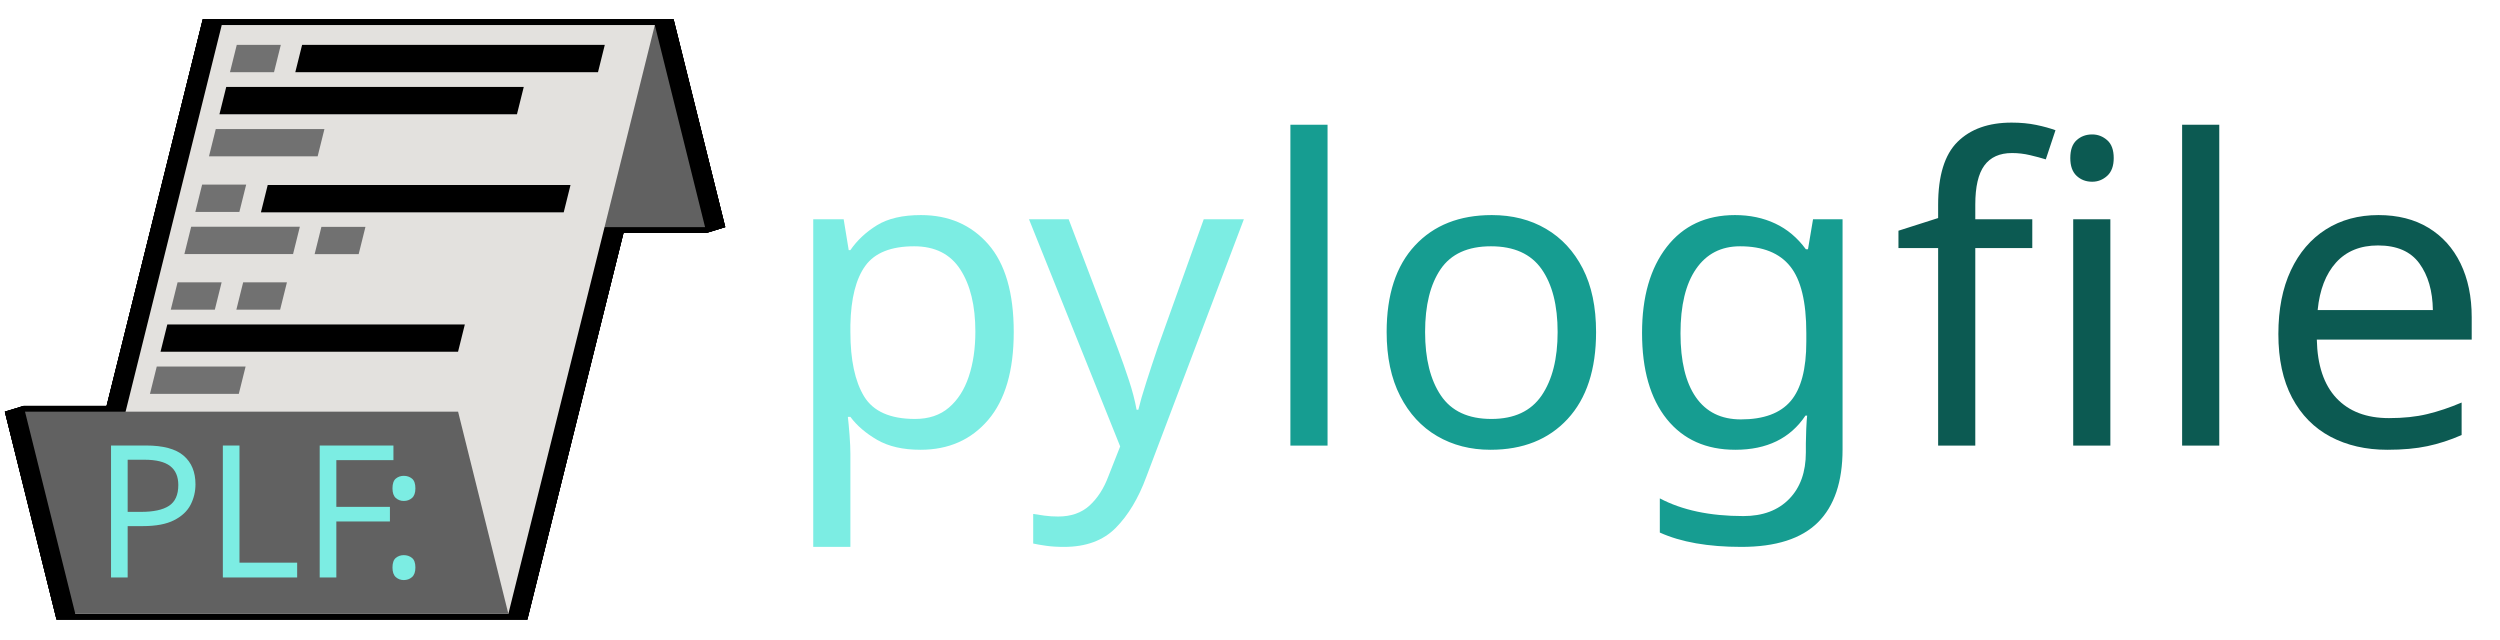
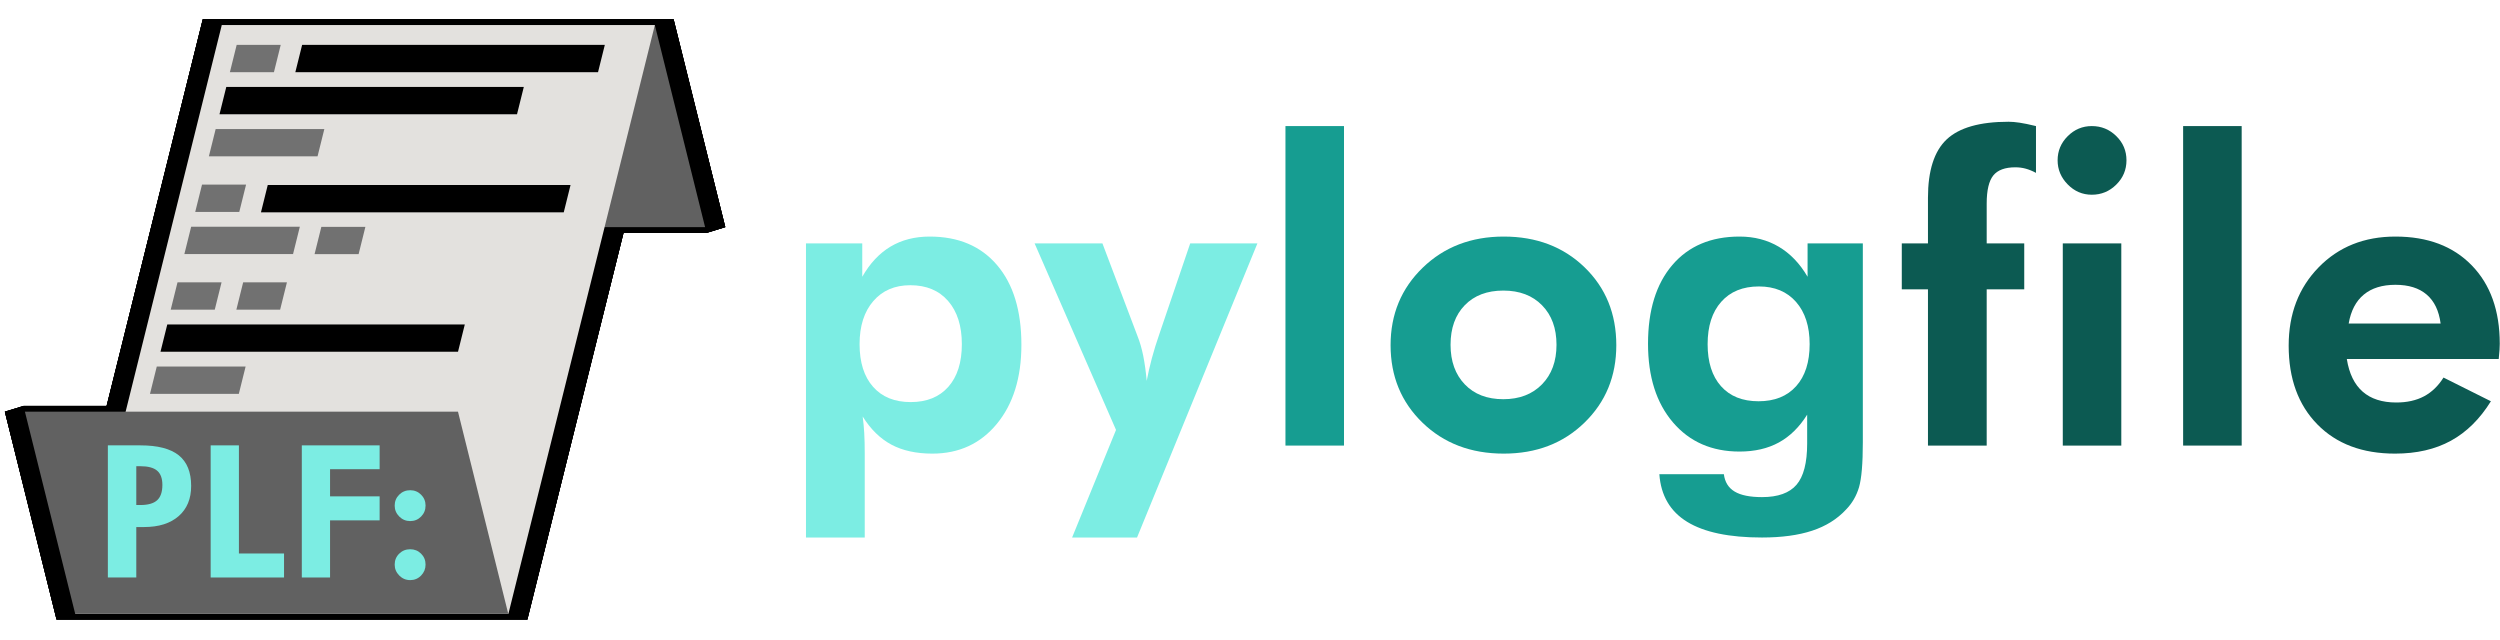
<svg xmlns="http://www.w3.org/2000/svg" width="100%" height="100%" viewBox="0 0 1500 384" version="1.1" xml:space="preserve" style="fill-rule:evenodd;clip-rule:evenodd;stroke-linecap:round;stroke-miterlimit:1.5;">
-   <g transform="matrix(1,0,0,1,-5583.67,-1235.2)">
-     <g transform="matrix(1,0,0,1,-0.648294,0)">
-       <g transform="matrix(-1,0,0.0711677,0.286111,7055.96,1002.41)">
+   <g transform="matrix(1,0,0,1,-13580.8,-149.091)">
+     <g transform="matrix(1,0,0,1,-0.648294,0)">
+       <g transform="matrix(-1,0,0.0711677,0.286111,15053.1,-83.698)">
        <path d="M1515.65,1676.98L1400.24,866.142L1140.4,866.142L1140.4,1289.93L1200.72,1289.93L1316.13,2100.78L1575.97,2100.78L1575.97,1676.98L1515.65,1676.98Z" style="fill:rgb(166,152,114);stroke:black;stroke-width:24.25px;" />
      </g>
    </g>
    <g transform="matrix(1,0,0,1,-0.648294,0)">
-       <g transform="matrix(-1,0,0.0711677,0.286111,7055.96,1002.41)">
-         <rect x="1140.4" y="866.142" width="259.843" height="423.791" style="fill:rgb(97,97,97);" />
-       </g>
-     </g>
-     <g transform="matrix(1,0,0,1,-0.648294,0)">
-       <g transform="matrix(1,0,-0.207334,0.833529,4756.55,528.268)">
+       <g transform="matrix(-1,0,0.0711677,0.286111,15053.1,-83.698)">
+         <rect x="1140.4" y="866.142" width="259.843" height="423.791" style="fill:rgb(97,97,97);" />
+       </g>
+     </g>
+     <g transform="matrix(1,0,0,1,-0.648294,0)">
+       <g transform="matrix(1,0,-0.207334,0.833529,12753.7,-557.84)">
        <rect x="1140.4" y="866.142" width="259.843" height="423.791" style="fill:rgb(227,225,222);" />
      </g>
    </g>
    <g transform="matrix(1,0,0,1,-0.648294,0)">
-       <g transform="matrix(0.101711,0,-0.00962131,0.0386799,5618.72,1228.61)">
-         <rect x="1140.4" y="866.142" width="259.843" height="423.791" style="fill:rgb(113,113,113);" />
-       </g>
-     </g>
-     <g transform="matrix(1,0,0,1,-0.648294,0)">
-       <g transform="matrix(0.698934,0,-0.00962131,0.0386799,4976.85,1228.61)">
-         <rect x="1140.4" y="866.142" width="259.843" height="423.791" />
-       </g>
-     </g>
-     <g transform="matrix(1,0,0,1,-0.648294,0)">
-       <g transform="matrix(0.101711,0,-0.00962131,0.0386799,5583.21,1371.09)">
-         <rect x="1140.4" y="866.142" width="259.843" height="423.791" style="fill:rgb(113,113,113);" />
-       </g>
-     </g>
-     <g transform="matrix(1,0,0,1,-0.648294,0)">
-       <g transform="matrix(0.205146,0,-0.00962131,0.0386799,5452.76,1421.61)">
-         <rect x="1140.4" y="866.142" width="259.843" height="423.791" style="fill:rgb(113,113,113);" />
-       </g>
-     </g>
-     <g transform="matrix(1,0,0,1,-0.648294,0)">
-       <g transform="matrix(0.101082,0,-0.00962131,0.0386799,5623.27,1371.1)">
-         <rect x="1140.4" y="866.142" width="259.843" height="423.791" style="fill:rgb(113,113,113);" />
-       </g>
-     </g>
-     <g transform="matrix(1,0,0,1,-0.648294,0)">
-       <g transform="matrix(0.101711,0,-0.00962131,0.0386799,5597.93,1312.47)">
-         <rect x="1140.4" y="866.142" width="259.843" height="423.791" style="fill:rgb(113,113,113);" />
-       </g>
-     </g>
-     <g transform="matrix(1,0,0,1,-0.648294,0)">
-       <g transform="matrix(0.101711,0,-0.00962131,0.0386799,5669.51,1337.8)">
-         <rect x="1140.4" y="866.142" width="259.843" height="423.791" style="fill:rgb(113,113,113);" />
-       </g>
-     </g>
-     <g transform="matrix(1,0,0,1,-0.648294,0)">
-       <g transform="matrix(0.69917,0,-0.00962131,0.0386799,4955.95,1312.7)">
-         <rect x="1140.4" y="866.142" width="259.843" height="423.791" />
-       </g>
-     </g>
-     <g transform="matrix(1,0,0,1,-0.648294,0)">
-       <g transform="matrix(0.686999,0,-0.00962131,0.0386799,4944.94,1253.86)">
-         <rect x="1140.4" y="866.142" width="259.843" height="423.791" />
-       </g>
-     </g>
-     <g transform="matrix(1,0,0,1,-0.648294,0)">
-       <g transform="matrix(0.686999,0,-0.00962131,0.0386799,4909.59,1396.36)">
-         <rect x="1140.4" y="866.142" width="259.843" height="423.791" />
-       </g>
-     </g>
-     <g transform="matrix(1,0,0,1,-0.648294,0)">
-       <g transform="matrix(0.250947,0,-0.00962131,0.0386799,5435.93,1279.12)">
-         <rect x="1140.4" y="866.142" width="259.843" height="423.791" style="fill:rgb(113,113,113);" />
-       </g>
-     </g>
-     <g transform="matrix(1,0,0,1,-0.648294,0)">
-       <g transform="matrix(0.250947,0,-0.00962131,0.0386799,5421.18,1337.73)">
-         <rect x="1140.4" y="866.142" width="259.843" height="423.791" style="fill:rgb(113,113,113);" />
-       </g>
-     </g>
-     <g transform="matrix(1,0,0,1,-0.648294,0)">
-       <g transform="matrix(-1,0,0.0711677,0.286111,6937.93,1234.4)">
-         <rect x="1140.4" y="866.142" width="259.843" height="423.791" style="fill:rgb(97,97,97);" />
-       </g>
-     </g>
-     <g transform="matrix(1,0,0,1,-0.648294,0)">
-       <g transform="matrix(1,0,0,1,2303.51,971.332)">
+       <g transform="matrix(0.101711,0,-0.00962131,0.0386799,13615.8,142.498)">
+         <rect x="1140.4" y="866.142" width="259.843" height="423.791" style="fill:rgb(113,113,113);" />
+       </g>
+     </g>
+     <g transform="matrix(1,0,0,1,-0.648294,0)">
+       <g transform="matrix(0.698934,0,-0.00962131,0.0386799,12974,142.498)">
+         <rect x="1140.4" y="866.142" width="259.843" height="423.791" />
+       </g>
+     </g>
+     <g transform="matrix(1,0,0,1,-0.648294,0)">
+       <g transform="matrix(0.101711,0,-0.00962131,0.0386799,13580.3,284.98)">
+         <rect x="1140.4" y="866.142" width="259.843" height="423.791" style="fill:rgb(113,113,113);" />
+       </g>
+     </g>
+     <g transform="matrix(1,0,0,1,-0.648294,0)">
+       <g transform="matrix(0.205146,0,-0.00962131,0.0386799,13449.9,335.505)">
+         <rect x="1140.4" y="866.142" width="259.843" height="423.791" style="fill:rgb(113,113,113);" />
+       </g>
+     </g>
+     <g transform="matrix(1,0,0,1,-0.648294,0)">
+       <g transform="matrix(0.101082,0,-0.00962131,0.0386799,13620.4,284.991)">
+         <rect x="1140.4" y="866.142" width="259.843" height="423.791" style="fill:rgb(113,113,113);" />
+       </g>
+     </g>
+     <g transform="matrix(1,0,0,1,-0.648294,0)">
+       <g transform="matrix(0.101711,0,-0.00962131,0.0386799,13595,226.367)">
+         <rect x="1140.4" y="866.142" width="259.843" height="423.791" style="fill:rgb(113,113,113);" />
+       </g>
+     </g>
+     <g transform="matrix(1,0,0,1,-0.648294,0)">
+       <g transform="matrix(0.101711,0,-0.00962131,0.0386799,13666.6,251.694)">
+         <rect x="1140.4" y="866.142" width="259.843" height="423.791" style="fill:rgb(113,113,113);" />
+       </g>
+     </g>
+     <g transform="matrix(1,0,0,1,-0.648294,0)">
+       <g transform="matrix(0.69917,0,-0.00962131,0.0386799,12953.1,226.595)">
+         <rect x="1140.4" y="866.142" width="259.843" height="423.791" />
+       </g>
+     </g>
+     <g transform="matrix(1,0,0,1,-0.648294,0)">
+       <g transform="matrix(0.686999,0,-0.00962131,0.0386799,12942.1,167.754)">
+         <rect x="1140.4" y="866.142" width="259.843" height="423.791" />
+       </g>
+     </g>
+     <g transform="matrix(1,0,0,1,-0.648294,0)">
+       <g transform="matrix(0.686999,0,-0.00962131,0.0386799,12906.7,310.248)">
+         <rect x="1140.4" y="866.142" width="259.843" height="423.791" />
+       </g>
+     </g>
+     <g transform="matrix(1,0,0,1,-0.648294,0)">
+       <g transform="matrix(0.250947,0,-0.00962131,0.0386799,13433,193.011)">
+         <rect x="1140.4" y="866.142" width="259.843" height="423.791" style="fill:rgb(113,113,113);" />
+       </g>
+     </g>
+     <g transform="matrix(1,0,0,1,-0.648294,0)">
+       <g transform="matrix(0.250947,0,-0.00962131,0.0386799,13418.3,251.624)">
+         <rect x="1140.4" y="866.142" width="259.843" height="423.791" style="fill:rgb(113,113,113);" />
+       </g>
+     </g>
+     <g transform="matrix(1,0,0,1,-0.648294,0)">
+       <g transform="matrix(-1,0,0.0711677,0.286111,14935,148.293)">
+         <rect x="1140.4" y="866.142" width="259.843" height="423.791" style="fill:rgb(97,97,97);" />
+       </g>
+     </g>
+     <g transform="matrix(1,0,0,1,-0.648294,0)">
+       <g transform="matrix(1,0,0,1,10300.6,-114.776)">
        <g transform="matrix(102.078,0,0,102.078,3559.41,609.786)">
                </g>
        <text x="3338.11px" y="609.786px" style="font-family:'Chicago';font-weight:500;font-size:102.078px;fill:rgb(124,237,227);">PLF:</text>
      </g>
    </g>
    <g transform="matrix(1,0,0,1,-0.648294,0)">
-       <g transform="matrix(-1,0,0.0711677,0.286111,7055.96,1002.41)">
+       <g transform="matrix(-1,0,0.0711677,0.286111,15053.1,-83.698)">
        <path d="M1515.65,1676.98L1400.24,866.142L1140.4,866.142L1140.4,1289.93L1200.72,1289.93L1316.13,2100.78L1575.97,2100.78L1575.97,1676.98L1515.65,1676.98Z" style="fill:rgb(166,152,114);stroke:black;stroke-width:24.25px;" />
      </g>
    </g>
    <g transform="matrix(1,0,0,1,-0.648294,0)">
-       <g transform="matrix(-1,0,0.0711677,0.286111,7055.96,1002.41)">
-         <rect x="1140.4" y="866.142" width="259.843" height="423.791" style="fill:rgb(97,97,97);" />
-       </g>
-     </g>
-     <g transform="matrix(1,0,0,1,-0.648294,0)">
-       <g transform="matrix(1,0,-0.207334,0.833529,4756.55,528.268)">
+       <g transform="matrix(-1,0,0.0711677,0.286111,15053.1,-83.698)">
+         <rect x="1140.4" y="866.142" width="259.843" height="423.791" style="fill:rgb(97,97,97);" />
+       </g>
+     </g>
+     <g transform="matrix(1,0,0,1,-0.648294,0)">
+       <g transform="matrix(1,0,-0.207334,0.833529,12753.7,-557.84)">
        <rect x="1140.4" y="866.142" width="259.843" height="423.791" style="fill:rgb(227,225,222);" />
      </g>
    </g>
    <g transform="matrix(1,0,0,1,-0.648294,0)">
-       <g transform="matrix(0.101711,0,-0.00962131,0.0386799,5618.72,1228.61)">
-         <rect x="1140.4" y="866.142" width="259.843" height="423.791" style="fill:rgb(113,113,113);" />
-       </g>
-     </g>
-     <g transform="matrix(1,0,0,1,-0.648294,0)">
-       <g transform="matrix(0.698934,0,-0.00962131,0.0386799,4976.85,1228.61)">
-         <rect x="1140.4" y="866.142" width="259.843" height="423.791" />
-       </g>
-     </g>
-     <g transform="matrix(1,0,0,1,-0.648294,0)">
-       <g transform="matrix(0.101711,0,-0.00962131,0.0386799,5583.21,1371.09)">
-         <rect x="1140.4" y="866.142" width="259.843" height="423.791" style="fill:rgb(113,113,113);" />
-       </g>
-     </g>
-     <g transform="matrix(1,0,0,1,-0.648294,0)">
-       <g transform="matrix(0.205146,0,-0.00962131,0.0386799,5452.76,1421.61)">
-         <rect x="1140.4" y="866.142" width="259.843" height="423.791" style="fill:rgb(113,113,113);" />
-       </g>
-     </g>
-     <g transform="matrix(1,0,0,1,-0.648294,0)">
-       <g transform="matrix(0.101082,0,-0.00962131,0.0386799,5623.27,1371.1)">
-         <rect x="1140.4" y="866.142" width="259.843" height="423.791" style="fill:rgb(113,113,113);" />
-       </g>
-     </g>
-     <g transform="matrix(1,0,0,1,-0.648294,0)">
-       <g transform="matrix(0.101711,0,-0.00962131,0.0386799,5597.93,1312.47)">
-         <rect x="1140.4" y="866.142" width="259.843" height="423.791" style="fill:rgb(113,113,113);" />
-       </g>
-     </g>
-     <g transform="matrix(1,0,0,1,-0.648294,0)">
-       <g transform="matrix(0.101711,0,-0.00962131,0.0386799,5669.51,1337.8)">
-         <rect x="1140.4" y="866.142" width="259.843" height="423.791" style="fill:rgb(113,113,113);" />
-       </g>
-     </g>
-     <g transform="matrix(1,0,0,1,-0.648294,0)">
-       <g transform="matrix(0.69917,0,-0.00962131,0.0386799,4955.95,1312.7)">
-         <rect x="1140.4" y="866.142" width="259.843" height="423.791" />
-       </g>
-     </g>
-     <g transform="matrix(1,0,0,1,-0.648294,0)">
-       <g transform="matrix(0.686999,0,-0.00962131,0.0386799,4944.94,1253.86)">
-         <rect x="1140.4" y="866.142" width="259.843" height="423.791" />
-       </g>
-     </g>
-     <g transform="matrix(1,0,0,1,-0.648294,0)">
-       <g transform="matrix(0.686999,0,-0.00962131,0.0386799,4909.59,1396.36)">
-         <rect x="1140.4" y="866.142" width="259.843" height="423.791" />
-       </g>
-     </g>
-     <g transform="matrix(1,0,0,1,-0.648294,0)">
-       <g transform="matrix(0.250947,0,-0.00962131,0.0386799,5435.93,1279.12)">
-         <rect x="1140.4" y="866.142" width="259.843" height="423.791" style="fill:rgb(113,113,113);" />
-       </g>
-     </g>
-     <g transform="matrix(1,0,0,1,-0.648294,0)">
-       <g transform="matrix(0.250947,0,-0.00962131,0.0386799,5421.18,1337.73)">
-         <rect x="1140.4" y="866.142" width="259.843" height="423.791" style="fill:rgb(113,113,113);" />
-       </g>
-     </g>
-     <g transform="matrix(1,0,0,1,-0.648294,0)">
-       <g transform="matrix(-1,0,0.0711677,0.286111,6937.93,1234.4)">
-         <rect x="1140.4" y="866.142" width="259.843" height="423.791" style="fill:rgb(97,97,97);" />
-       </g>
-     </g>
-     <g transform="matrix(1,0,0,1,-0.648294,0)">
-       <g transform="matrix(1.08645,0,0,1.08645,2013.48,919.193)">
+       <g transform="matrix(0.101711,0,-0.00962131,0.0386799,13615.8,142.498)">
+         <rect x="1140.4" y="866.142" width="259.843" height="423.791" style="fill:rgb(113,113,113);" />
+       </g>
+     </g>
+     <g transform="matrix(1,0,0,1,-0.648294,0)">
+       <g transform="matrix(0.698934,0,-0.00962131,0.0386799,12974,142.498)">
+         <rect x="1140.4" y="866.142" width="259.843" height="423.791" />
+       </g>
+     </g>
+     <g transform="matrix(1,0,0,1,-0.648294,0)">
+       <g transform="matrix(0.101711,0,-0.00962131,0.0386799,13580.3,284.98)">
+         <rect x="1140.4" y="866.142" width="259.843" height="423.791" style="fill:rgb(113,113,113);" />
+       </g>
+     </g>
+     <g transform="matrix(1,0,0,1,-0.648294,0)">
+       <g transform="matrix(0.205146,0,-0.00962131,0.0386799,13449.9,335.505)">
+         <rect x="1140.4" y="866.142" width="259.843" height="423.791" style="fill:rgb(113,113,113);" />
+       </g>
+     </g>
+     <g transform="matrix(1,0,0,1,-0.648294,0)">
+       <g transform="matrix(0.101082,0,-0.00962131,0.0386799,13620.4,284.991)">
+         <rect x="1140.4" y="866.142" width="259.843" height="423.791" style="fill:rgb(113,113,113);" />
+       </g>
+     </g>
+     <g transform="matrix(1,0,0,1,-0.648294,0)">
+       <g transform="matrix(0.101711,0,-0.00962131,0.0386799,13595,226.367)">
+         <rect x="1140.4" y="866.142" width="259.843" height="423.791" style="fill:rgb(113,113,113);" />
+       </g>
+     </g>
+     <g transform="matrix(1,0,0,1,-0.648294,0)">
+       <g transform="matrix(0.101711,0,-0.00962131,0.0386799,13666.6,251.694)">
+         <rect x="1140.4" y="866.142" width="259.843" height="423.791" style="fill:rgb(113,113,113);" />
+       </g>
+     </g>
+     <g transform="matrix(1,0,0,1,-0.648294,0)">
+       <g transform="matrix(0.69917,0,-0.00962131,0.0386799,12953.1,226.595)">
+         <rect x="1140.4" y="866.142" width="259.843" height="423.791" />
+       </g>
+     </g>
+     <g transform="matrix(1,0,0,1,-0.648294,0)">
+       <g transform="matrix(0.686999,0,-0.00962131,0.0386799,12942.1,167.754)">
+         <rect x="1140.4" y="866.142" width="259.843" height="423.791" />
+       </g>
+     </g>
+     <g transform="matrix(1,0,0,1,-0.648294,0)">
+       <g transform="matrix(0.686999,0,-0.00962131,0.0386799,12906.7,310.248)">
+         <rect x="1140.4" y="866.142" width="259.843" height="423.791" />
+       </g>
+     </g>
+     <g transform="matrix(1,0,0,1,-0.648294,0)">
+       <g transform="matrix(0.250947,0,-0.00962131,0.0386799,13433,193.011)">
+         <rect x="1140.4" y="866.142" width="259.843" height="423.791" style="fill:rgb(113,113,113);" />
+       </g>
+     </g>
+     <g transform="matrix(1,0,0,1,-0.648294,0)">
+       <g transform="matrix(0.250947,0,-0.00962131,0.0386799,13418.3,251.624)">
+         <rect x="1140.4" y="866.142" width="259.843" height="423.791" style="fill:rgb(113,113,113);" />
+       </g>
+     </g>
+     <g transform="matrix(1,0,0,1,-0.648294,0)">
+       <g transform="matrix(-1,0,0.0711677,0.286111,14935,148.293)">
+         <rect x="1140.4" y="866.142" width="259.843" height="423.791" style="fill:rgb(97,97,97);" />
+       </g>
+     </g>
+     <g transform="matrix(1,0,0,1,-0.648294,0)">
+       <g transform="matrix(1.08645,0,0,1.08645,10010.6,-166.915)">
        <g transform="matrix(102.078,0,0,102.078,3530.4,609.786)">
                </g>
        <text x="3338.11px" y="609.786px" style="font-family:'FuturaBT-Heavy', 'Futura Hv BT', sans-serif;font-size:102.078px;fill:rgb(124,237,227);">PLF<tspan x="3496.11px " y="609.786px ">:</tspan>
        </text>
      </g>
    </g>
    <g transform="matrix(1,0,0,1,-0.648294,0)">
-       <g transform="matrix(-1,0,0.0711677,0.286111,7055.96,1002.41)">
+       <g transform="matrix(-1,0,0.0711677,0.286111,15053.1,-83.698)">
        <path d="M1515.65,1676.98L1400.24,866.142L1140.4,866.142L1140.4,1289.93L1200.72,1289.93L1316.13,2100.78L1575.97,2100.78L1575.97,1676.98L1515.65,1676.98Z" style="fill:rgb(166,152,114);stroke:black;stroke-width:24.25px;" />
      </g>
    </g>
    <g transform="matrix(1,0,0,1,-0.648294,0)">
-       <g transform="matrix(-1,0,0.0711677,0.286111,7055.96,1002.41)">
-         <rect x="1140.4" y="866.142" width="259.843" height="423.791" style="fill:rgb(97,97,97);" />
-       </g>
-     </g>
-     <g transform="matrix(1,0,0,1,-0.648294,0)">
-       <g transform="matrix(1,0,-0.207334,0.833529,4756.55,528.268)">
+       <g transform="matrix(-1,0,0.0711677,0.286111,15053.1,-83.698)">
+         <rect x="1140.4" y="866.142" width="259.843" height="423.791" style="fill:rgb(97,97,97);" />
+       </g>
+     </g>
+     <g transform="matrix(1,0,0,1,-0.648294,0)">
+       <g transform="matrix(1,0,-0.207334,0.833529,12753.7,-557.84)">
        <rect x="1140.4" y="866.142" width="259.843" height="423.791" style="fill:rgb(227,225,222);" />
      </g>
    </g>
    <g transform="matrix(1,0,0,1,-0.648294,0)">
-       <g transform="matrix(0.101711,0,-0.00962131,0.0386799,5618.72,1228.61)">
-         <rect x="1140.4" y="866.142" width="259.843" height="423.791" style="fill:rgb(113,113,113);" />
-       </g>
-     </g>
-     <g transform="matrix(1,0,0,1,-0.648294,0)">
-       <g transform="matrix(0.698934,0,-0.00962131,0.0386799,4976.85,1228.61)">
-         <rect x="1140.4" y="866.142" width="259.843" height="423.791" />
-       </g>
-     </g>
-     <g transform="matrix(1,0,0,1,-0.648294,0)">
-       <g transform="matrix(0.101711,0,-0.00962131,0.0386799,5583.21,1371.09)">
-         <rect x="1140.4" y="866.142" width="259.843" height="423.791" style="fill:rgb(113,113,113);" />
-       </g>
-     </g>
-     <g transform="matrix(1,0,0,1,-0.648294,0)">
-       <g transform="matrix(0.205146,0,-0.00962131,0.0386799,5452.76,1421.61)">
-         <rect x="1140.4" y="866.142" width="259.843" height="423.791" style="fill:rgb(113,113,113);" />
-       </g>
-     </g>
-     <g transform="matrix(1,0,0,1,-0.648294,0)">
-       <g transform="matrix(0.101082,0,-0.00962131,0.0386799,5623.27,1371.1)">
-         <rect x="1140.4" y="866.142" width="259.843" height="423.791" style="fill:rgb(113,113,113);" />
-       </g>
-     </g>
-     <g transform="matrix(1,0,0,1,-0.648294,0)">
-       <g transform="matrix(0.101711,0,-0.00962131,0.0386799,5597.93,1312.47)">
-         <rect x="1140.4" y="866.142" width="259.843" height="423.791" style="fill:rgb(113,113,113);" />
-       </g>
-     </g>
-     <g transform="matrix(1,0,0,1,-0.648294,0)">
-       <g transform="matrix(0.101711,0,-0.00962131,0.0386799,5669.51,1337.8)">
-         <rect x="1140.4" y="866.142" width="259.843" height="423.791" style="fill:rgb(113,113,113);" />
-       </g>
-     </g>
-     <g transform="matrix(1,0,0,1,-0.648294,0)">
-       <g transform="matrix(0.69917,0,-0.00962131,0.0386799,4955.95,1312.7)">
-         <rect x="1140.4" y="866.142" width="259.843" height="423.791" />
-       </g>
-     </g>
-     <g transform="matrix(1,0,0,1,-0.648294,0)">
-       <g transform="matrix(0.686999,0,-0.00962131,0.0386799,4944.94,1253.86)">
-         <rect x="1140.4" y="866.142" width="259.843" height="423.791" />
-       </g>
-     </g>
-     <g transform="matrix(1,0,0,1,-0.648294,0)">
-       <g transform="matrix(0.686999,0,-0.00962131,0.0386799,4909.59,1396.36)">
-         <rect x="1140.4" y="866.142" width="259.843" height="423.791" />
-       </g>
-     </g>
-     <g transform="matrix(1,0,0,1,-0.648294,0)">
-       <g transform="matrix(0.250947,0,-0.00962131,0.0386799,5435.93,1279.12)">
-         <rect x="1140.4" y="866.142" width="259.843" height="423.791" style="fill:rgb(113,113,113);" />
-       </g>
-     </g>
-     <g transform="matrix(1,0,0,1,-0.648294,0)">
-       <g transform="matrix(0.250947,0,-0.00962131,0.0386799,5421.18,1337.73)">
-         <rect x="1140.4" y="866.142" width="259.843" height="423.791" style="fill:rgb(113,113,113);" />
-       </g>
-     </g>
-     <g transform="matrix(1,0,0,1,-0.648294,0)">
-       <g transform="matrix(-1,0,0.0711677,0.286111,6937.93,1234.4)">
-         <rect x="1140.4" y="866.142" width="259.843" height="423.791" style="fill:rgb(97,97,97);" />
-       </g>
-     </g>
-     <g transform="matrix(1,0,0,1,-0.648294,0)">
-       <g transform="matrix(1,0,0,1,2303.51,971.332)">
+       <g transform="matrix(0.101711,0,-0.00962131,0.0386799,13615.8,142.498)">
+         <rect x="1140.4" y="866.142" width="259.843" height="423.791" style="fill:rgb(113,113,113);" />
+       </g>
+     </g>
+     <g transform="matrix(1,0,0,1,-0.648294,0)">
+       <g transform="matrix(0.698934,0,-0.00962131,0.0386799,12974,142.498)">
+         <rect x="1140.4" y="866.142" width="259.843" height="423.791" />
+       </g>
+     </g>
+     <g transform="matrix(1,0,0,1,-0.648294,0)">
+       <g transform="matrix(0.101711,0,-0.00962131,0.0386799,13580.3,284.98)">
+         <rect x="1140.4" y="866.142" width="259.843" height="423.791" style="fill:rgb(113,113,113);" />
+       </g>
+     </g>
+     <g transform="matrix(1,0,0,1,-0.648294,0)">
+       <g transform="matrix(0.205146,0,-0.00962131,0.0386799,13449.9,335.505)">
+         <rect x="1140.4" y="866.142" width="259.843" height="423.791" style="fill:rgb(113,113,113);" />
+       </g>
+     </g>
+     <g transform="matrix(1,0,0,1,-0.648294,0)">
+       <g transform="matrix(0.101082,0,-0.00962131,0.0386799,13620.4,284.991)">
+         <rect x="1140.4" y="866.142" width="259.843" height="423.791" style="fill:rgb(113,113,113);" />
+       </g>
+     </g>
+     <g transform="matrix(1,0,0,1,-0.648294,0)">
+       <g transform="matrix(0.101711,0,-0.00962131,0.0386799,13595,226.367)">
+         <rect x="1140.4" y="866.142" width="259.843" height="423.791" style="fill:rgb(113,113,113);" />
+       </g>
+     </g>
+     <g transform="matrix(1,0,0,1,-0.648294,0)">
+       <g transform="matrix(0.101711,0,-0.00962131,0.0386799,13666.6,251.694)">
+         <rect x="1140.4" y="866.142" width="259.843" height="423.791" style="fill:rgb(113,113,113);" />
+       </g>
+     </g>
+     <g transform="matrix(1,0,0,1,-0.648294,0)">
+       <g transform="matrix(0.69917,0,-0.00962131,0.0386799,12953.1,226.595)">
+         <rect x="1140.4" y="866.142" width="259.843" height="423.791" />
+       </g>
+     </g>
+     <g transform="matrix(1,0,0,1,-0.648294,0)">
+       <g transform="matrix(0.686999,0,-0.00962131,0.0386799,12942.1,167.754)">
+         <rect x="1140.4" y="866.142" width="259.843" height="423.791" />
+       </g>
+     </g>
+     <g transform="matrix(1,0,0,1,-0.648294,0)">
+       <g transform="matrix(0.686999,0,-0.00962131,0.0386799,12906.7,310.248)">
+         <rect x="1140.4" y="866.142" width="259.843" height="423.791" />
+       </g>
+     </g>
+     <g transform="matrix(1,0,0,1,-0.648294,0)">
+       <g transform="matrix(0.250947,0,-0.00962131,0.0386799,13433,193.011)">
+         <rect x="1140.4" y="866.142" width="259.843" height="423.791" style="fill:rgb(113,113,113);" />
+       </g>
+     </g>
+     <g transform="matrix(1,0,0,1,-0.648294,0)">
+       <g transform="matrix(0.250947,0,-0.00962131,0.0386799,13418.3,251.624)">
+         <rect x="1140.4" y="866.142" width="259.843" height="423.791" style="fill:rgb(113,113,113);" />
+       </g>
+     </g>
+     <g transform="matrix(1,0,0,1,-0.648294,0)">
+       <g transform="matrix(-1,0,0.0711677,0.286111,14935,148.293)">
+         <rect x="1140.4" y="866.142" width="259.843" height="423.791" style="fill:rgb(97,97,97);" />
+       </g>
+     </g>
+     <g transform="matrix(1,0,0,1,-0.648294,0)">
+       <g transform="matrix(1,0,0,1,10300.6,-114.776)">
        <g transform="matrix(102.078,0,0,102.078,3559.41,609.786)">
                </g>
        <text x="3338.11px" y="609.786px" style="font-family:'Chicago';font-weight:500;font-size:102.078px;fill:rgb(124,237,227);">PLF:</text>
      </g>
    </g>
    <g transform="matrix(1,0,0,1,-0.648294,0)">
-       <g transform="matrix(-1,0,0.0711677,0.286111,7055.96,1002.41)">
+       <g transform="matrix(-1,0,0.0711677,0.286111,15053.1,-83.698)">
        <path d="M1515.65,1676.98L1400.24,866.142L1140.4,866.142L1140.4,1289.93L1200.72,1289.93L1316.13,2100.78L1575.97,2100.78L1575.97,1676.98L1515.65,1676.98Z" style="fill:rgb(166,152,114);stroke:black;stroke-width:24.25px;" />
      </g>
    </g>
    <g transform="matrix(1,0,0,1,-0.648294,0)">
-       <g transform="matrix(-1,0,0.0711677,0.286111,7055.96,1002.41)">
-         <rect x="1140.4" y="866.142" width="259.843" height="423.791" style="fill:rgb(97,97,97);" />
-       </g>
-     </g>
-     <g transform="matrix(1,0,0,1,-0.648294,0)">
-       <g transform="matrix(1,0,-0.207334,0.833529,4756.55,528.268)">
+       <g transform="matrix(-1,0,0.0711677,0.286111,15053.1,-83.698)">
+         <rect x="1140.4" y="866.142" width="259.843" height="423.791" style="fill:rgb(97,97,97);" />
+       </g>
+     </g>
+     <g transform="matrix(1,0,0,1,-0.648294,0)">
+       <g transform="matrix(1,0,-0.207334,0.833529,12753.7,-557.84)">
        <rect x="1140.4" y="866.142" width="259.843" height="423.791" style="fill:rgb(227,225,222);" />
      </g>
    </g>
    <g transform="matrix(1,0,0,1,-0.648294,0)">
-       <g transform="matrix(0.101711,0,-0.00962131,0.0386799,5618.72,1228.61)">
-         <rect x="1140.4" y="866.142" width="259.843" height="423.791" style="fill:rgb(113,113,113);" />
-       </g>
-     </g>
-     <g transform="matrix(1,0,0,1,-0.648294,0)">
-       <g transform="matrix(0.698934,0,-0.00962131,0.0386799,4976.85,1228.61)">
-         <rect x="1140.4" y="866.142" width="259.843" height="423.791" />
-       </g>
-     </g>
-     <g transform="matrix(1,0,0,1,-0.648294,0)">
-       <g transform="matrix(0.101711,0,-0.00962131,0.0386799,5583.21,1371.09)">
-         <rect x="1140.4" y="866.142" width="259.843" height="423.791" style="fill:rgb(113,113,113);" />
-       </g>
-     </g>
-     <g transform="matrix(1,0,0,1,-0.648294,0)">
-       <g transform="matrix(0.205146,0,-0.00962131,0.0386799,5452.76,1421.61)">
-         <rect x="1140.4" y="866.142" width="259.843" height="423.791" style="fill:rgb(113,113,113);" />
-       </g>
-     </g>
-     <g transform="matrix(1,0,0,1,-0.648294,0)">
-       <g transform="matrix(0.101082,0,-0.00962131,0.0386799,5623.27,1371.1)">
-         <rect x="1140.4" y="866.142" width="259.843" height="423.791" style="fill:rgb(113,113,113);" />
-       </g>
-     </g>
-     <g transform="matrix(1,0,0,1,-0.648294,0)">
-       <g transform="matrix(0.101711,0,-0.00962131,0.0386799,5597.93,1312.47)">
-         <rect x="1140.4" y="866.142" width="259.843" height="423.791" style="fill:rgb(113,113,113);" />
-       </g>
-     </g>
-     <g transform="matrix(1,0,0,1,-0.648294,0)">
-       <g transform="matrix(0.101711,0,-0.00962131,0.0386799,5669.51,1337.8)">
-         <rect x="1140.4" y="866.142" width="259.843" height="423.791" style="fill:rgb(113,113,113);" />
-       </g>
-     </g>
-     <g transform="matrix(1,0,0,1,-0.648294,0)">
-       <g transform="matrix(0.69917,0,-0.00962131,0.0386799,4955.95,1312.7)">
-         <rect x="1140.4" y="866.142" width="259.843" height="423.791" />
-       </g>
-     </g>
-     <g transform="matrix(1,0,0,1,-0.648294,0)">
-       <g transform="matrix(0.686999,0,-0.00962131,0.0386799,4944.94,1253.86)">
-         <rect x="1140.4" y="866.142" width="259.843" height="423.791" />
-       </g>
-     </g>
-     <g transform="matrix(1,0,0,1,-0.648294,0)">
-       <g transform="matrix(0.686999,0,-0.00962131,0.0386799,4909.59,1396.36)">
-         <rect x="1140.4" y="866.142" width="259.843" height="423.791" />
-       </g>
-     </g>
-     <g transform="matrix(1,0,0,1,-0.648294,0)">
-       <g transform="matrix(0.250947,0,-0.00962131,0.0386799,5435.93,1279.12)">
-         <rect x="1140.4" y="866.142" width="259.843" height="423.791" style="fill:rgb(113,113,113);" />
-       </g>
-     </g>
-     <g transform="matrix(1,0,0,1,-0.648294,0)">
-       <g transform="matrix(0.250947,0,-0.00962131,0.0386799,5421.18,1337.73)">
-         <rect x="1140.4" y="866.142" width="259.843" height="423.791" style="fill:rgb(113,113,113);" />
-       </g>
-     </g>
-     <g transform="matrix(1,0,0,1,-0.648294,0)">
-       <g transform="matrix(-1,0,0.0711677,0.286111,6937.93,1234.4)">
-         <rect x="1140.4" y="866.142" width="259.843" height="423.791" style="fill:rgb(97,97,97);" />
-       </g>
-     </g>
-     <g transform="matrix(1,0,0,1,-0.648294,0)">
-       <g transform="matrix(1.08645,0,0,1.08645,2013.48,919.193)">
-         <g transform="matrix(102.078,0,0,102.078,3530.4,609.786)">
-                 </g>
-         <text x="3338.11px" y="609.786px" style="font-family:'FuturaBT-Heavy', 'Futura Hv BT', sans-serif;font-size:102.078px;fill:rgb(124,237,227);">PLF<tspan x="3496.11px " y="609.786px ">:</tspan>
-         </text>
-       </g>
-     </g>
-     <g transform="matrix(1,0,0,1,-0.648294,0)">
-       <g transform="matrix(2.48136,0,0,2.48136,-2232.31,-10.5518)">
-         <text x="3338.11px" y="609.786px" style="font-family:'FuturaBT-Heavy', 'Futura Hv BT', sans-serif;font-size:102.078px;fill:rgb(124,237,227);">py</text>
-         <text x="3453.49px" y="609.786px" style="font-family:'FuturaBT-Heavy', 'Futura Hv BT', sans-serif;font-size:102.078px;fill:rgb(22,157,145);">log</text>
-         <g transform="matrix(102.078,0,0,102.078,3758.18,609.786)">
-                 </g>
-         <text x="3607.66px" y="609.786px" style="font-family:'FuturaBT-Heavy', 'Futura Hv BT', sans-serif;font-size:102.078px;fill:rgb(12,90,82);">file</text>
+       <g transform="matrix(0.101711,0,-0.00962131,0.0386799,13615.8,142.498)">
+         <rect x="1140.4" y="866.142" width="259.843" height="423.791" style="fill:rgb(113,113,113);" />
+       </g>
+     </g>
+     <g transform="matrix(1,0,0,1,-0.648294,0)">
+       <g transform="matrix(0.698934,0,-0.00962131,0.0386799,12974,142.498)">
+         <rect x="1140.4" y="866.142" width="259.843" height="423.791" />
+       </g>
+     </g>
+     <g transform="matrix(1,0,0,1,-0.648294,0)">
+       <g transform="matrix(0.101711,0,-0.00962131,0.0386799,13580.3,284.98)">
+         <rect x="1140.4" y="866.142" width="259.843" height="423.791" style="fill:rgb(113,113,113);" />
+       </g>
+     </g>
+     <g transform="matrix(1,0,0,1,-0.648294,0)">
+       <g transform="matrix(0.205146,0,-0.00962131,0.0386799,13449.9,335.505)">
+         <rect x="1140.4" y="866.142" width="259.843" height="423.791" style="fill:rgb(113,113,113);" />
+       </g>
+     </g>
+     <g transform="matrix(1,0,0,1,-0.648294,0)">
+       <g transform="matrix(0.101082,0,-0.00962131,0.0386799,13620.4,284.991)">
+         <rect x="1140.4" y="866.142" width="259.843" height="423.791" style="fill:rgb(113,113,113);" />
+       </g>
+     </g>
+     <g transform="matrix(1,0,0,1,-0.648294,0)">
+       <g transform="matrix(0.101711,0,-0.00962131,0.0386799,13595,226.367)">
+         <rect x="1140.4" y="866.142" width="259.843" height="423.791" style="fill:rgb(113,113,113);" />
+       </g>
+     </g>
+     <g transform="matrix(1,0,0,1,-0.648294,0)">
+       <g transform="matrix(0.101711,0,-0.00962131,0.0386799,13666.6,251.694)">
+         <rect x="1140.4" y="866.142" width="259.843" height="423.791" style="fill:rgb(113,113,113);" />
+       </g>
+     </g>
+     <g transform="matrix(1,0,0,1,-0.648294,0)">
+       <g transform="matrix(0.69917,0,-0.00962131,0.0386799,12953.1,226.595)">
+         <rect x="1140.4" y="866.142" width="259.843" height="423.791" />
+       </g>
+     </g>
+     <g transform="matrix(1,0,0,1,-0.648294,0)">
+       <g transform="matrix(0.686999,0,-0.00962131,0.0386799,12942.1,167.754)">
+         <rect x="1140.4" y="866.142" width="259.843" height="423.791" />
+       </g>
+     </g>
+     <g transform="matrix(1,0,0,1,-0.648294,0)">
+       <g transform="matrix(0.686999,0,-0.00962131,0.0386799,12906.7,310.248)">
+         <rect x="1140.4" y="866.142" width="259.843" height="423.791" />
+       </g>
+     </g>
+     <g transform="matrix(1,0,0,1,-0.648294,0)">
+       <g transform="matrix(0.250947,0,-0.00962131,0.0386799,13433,193.011)">
+         <rect x="1140.4" y="866.142" width="259.843" height="423.791" style="fill:rgb(113,113,113);" />
+       </g>
+     </g>
+     <g transform="matrix(1,0,0,1,-0.648294,0)">
+       <g transform="matrix(0.250947,0,-0.00962131,0.0386799,13418.3,251.624)">
+         <rect x="1140.4" y="866.142" width="259.843" height="423.791" style="fill:rgb(113,113,113);" />
+       </g>
+     </g>
+     <g transform="matrix(1,0,0,1,-0.648294,0)">
+       <g transform="matrix(-1,0,0.0711677,0.286111,14935,148.293)">
+         <rect x="1140.4" y="866.142" width="259.843" height="423.791" style="fill:rgb(97,97,97);" />
+       </g>
+     </g>
+     <g transform="matrix(1,0,0,1,-0.648294,0)">
+       <g transform="matrix(1.08645,0,0,1.08645,10010.6,-166.915)">
+         <path d="M3361.98,569.763L3364.22,569.763C3368.48,569.763 3371.57,568.882 3373.49,567.121C3375.42,565.36 3376.39,562.535 3376.39,558.648C3376.39,555.059 3375.42,552.442 3373.49,550.797C3371.57,549.153 3368.48,548.33 3364.22,548.33L3361.98,548.33L3361.98,569.763ZM3346.28,609.786L3346.28,536.816L3364.22,536.816C3373.79,536.816 3380.86,538.644 3385.43,542.299C3390,545.954 3392.28,551.603 3392.28,559.246C3392.28,566.323 3389.98,571.873 3385.38,575.893C3380.78,579.914 3374.41,581.924 3366.27,581.924L3361.98,581.924L3361.98,609.786L3346.28,609.786Z" style="fill:rgb(124,237,227);fill-rule:nonzero;" />
+         <path d="M3403.05,609.786L3403.05,536.816L3418.65,536.816L3418.65,596.528L3443.57,596.528L3443.57,609.786L3403.05,609.786Z" style="fill:rgb(124,237,227);fill-rule:nonzero;" />
+         <path d="M3453.39,609.786L3453.39,536.816L3496.36,536.816L3496.36,549.975L3468.99,549.975L3468.99,564.978L3496.36,564.978L3496.36,578.236L3468.99,578.236L3468.99,609.786L3453.39,609.786Z" style="fill:rgb(124,237,227);fill-rule:nonzero;" />
+         <path d="M3504.68,570.062C3504.68,567.702 3505.51,565.7 3507.17,564.056C3508.83,562.411 3510.86,561.588 3513.25,561.588C3515.61,561.588 3517.62,562.411 3519.26,564.056C3520.9,565.7 3521.73,567.702 3521.73,570.062C3521.73,572.454 3520.9,574.481 3519.26,576.142C3517.62,577.804 3515.61,578.635 3513.25,578.635C3510.89,578.635 3508.88,577.796 3507.2,576.118C3505.52,574.439 3504.68,572.421 3504.68,570.062ZM3504.68,602.659C3504.68,600.266 3505.51,598.256 3507.17,596.628C3508.83,595 3510.86,594.186 3513.25,594.186C3515.61,594.186 3517.62,595 3519.26,596.628C3520.9,598.256 3521.73,600.266 3521.73,602.659C3521.73,605.018 3520.9,607.037 3519.26,608.715C3517.62,610.393 3515.61,611.232 3513.25,611.232C3510.89,611.232 3508.88,610.384 3507.2,608.69C3505.52,606.995 3504.68,604.985 3504.68,602.659Z" style="fill:rgb(124,237,227);fill-rule:nonzero;" />
+       </g>
+     </g>
+     <g transform="matrix(1,0,0,1,-0.648294,0)">
+       <g transform="matrix(2.48136,0,0,2.48136,5764.81,-1096.66)">
+         <path d="M3357.99,585.264C3357.99,589.683 3359.08,593.122 3361.26,595.581C3363.43,598.04 3366.47,599.269 3370.35,599.269C3374.24,599.269 3377.27,598.04 3379.45,595.581C3381.63,593.122 3382.72,589.683 3382.72,585.264C3382.72,580.844 3381.61,577.364 3379.4,574.822C3377.19,572.28 3374.14,571.009 3370.26,571.009C3366.5,571.009 3363.52,572.288 3361.31,574.847C3359.1,577.405 3357.99,580.877 3357.99,585.264ZM3345.03,632.016L3345.03,560.891L3358.64,560.891L3358.64,568.965C3360.5,565.709 3362.79,563.275 3365.49,561.663C3368.2,560.052 3371.35,559.246 3374.94,559.246C3381.89,559.246 3387.32,561.547 3391.24,566.149C3395.16,570.751 3397.12,577.173 3397.12,585.413C3397.12,593.355 3395.14,599.726 3391.19,604.528C3387.23,609.329 3382.03,611.73 3375.59,611.73C3371.7,611.73 3368.4,611.007 3365.69,609.562C3362.99,608.117 3360.67,605.849 3358.74,602.758C3358.91,603.988 3359.03,605.325 3359.12,606.771C3359.2,608.216 3359.24,609.869 3359.24,611.73L3359.24,632.016L3345.03,632.016Z" style="fill:rgb(124,237,227);fill-rule:nonzero;" />
+         <path d="M3420,605.998L3400.31,560.891L3416.71,560.891L3425.18,583.27C3425.75,584.666 3426.21,586.269 3426.58,588.08C3426.94,589.891 3427.22,591.909 3427.42,594.136C3427.76,592.341 3428.17,590.514 3428.67,588.653C3429.17,586.792 3429.78,584.815 3430.51,582.722L3437.94,560.891L3454.19,560.891L3425.08,632.016L3409.38,632.016L3420,605.998Z" style="fill:rgb(124,237,227);fill-rule:nonzero;" />
+         <rect x="3460.97" y="532.53" width="14.155" height="77.256" style="fill:rgb(22,157,145);fill-rule:nonzero;" />
+         <path d="M3526.51,585.413C3526.51,581.426 3525.35,578.244 3523.02,575.868C3520.7,573.492 3517.57,572.305 3513.65,572.305C3509.73,572.305 3506.62,573.484 3504.33,575.843C3502.04,578.203 3500.89,581.393 3500.89,585.413C3500.89,589.401 3502.04,592.591 3504.33,594.983C3506.62,597.375 3509.73,598.572 3513.65,598.572C3517.54,598.572 3520.66,597.375 3523,594.983C3525.34,592.591 3526.51,589.401 3526.51,585.413ZM3540.97,585.513C3540.97,593.023 3538.4,599.269 3533.26,604.254C3528.13,609.238 3521.63,611.73 3513.75,611.73C3505.81,611.73 3499.26,609.238 3494.11,604.254C3488.96,599.269 3486.39,593.023 3486.39,585.513C3486.39,578.036 3488.98,571.789 3494.16,566.772C3499.35,561.754 3505.88,559.246 3513.75,559.246C3521.66,559.246 3528.17,561.721 3533.29,566.672C3538.41,571.623 3540.97,577.904 3540.97,585.513Z" style="fill:rgb(22,157,145);fill-rule:nonzero;" />
+         <path d="M3600.58,608.989C3600.58,614.139 3600.27,617.761 3599.66,619.855C3599.04,621.948 3597.99,623.759 3596.49,625.287C3594.36,627.58 3591.64,629.275 3588.32,630.371C3584.99,631.468 3580.96,632.016 3576.2,632.016C3568.26,632.016 3562.23,630.754 3558.11,628.228C3553.99,625.703 3551.75,621.865 3551.38,616.714L3566.98,616.714C3567.22,618.608 3568.08,620.004 3569.58,620.901C3571.07,621.798 3573.28,622.247 3576.2,622.247C3580.06,622.247 3582.84,621.25 3584.55,619.256C3586.26,617.263 3587.12,613.94 3587.12,609.288L3587.12,602.31C3585.23,605.334 3582.94,607.577 3580.27,609.039C3577.59,610.501 3574.43,611.232 3570.77,611.232C3564.06,611.232 3558.69,608.881 3554.67,604.179C3550.65,599.477 3548.64,593.139 3548.64,585.164C3548.64,577.056 3550.6,570.71 3554.52,566.124C3558.44,561.538 3563.86,559.246 3570.77,559.246C3574.33,559.246 3577.49,560.068 3580.27,561.713C3583.04,563.358 3585.36,565.775 3587.22,568.965L3587.22,560.891L3600.58,560.891L3600.58,608.989ZM3587.72,585.264C3587.72,580.944 3586.62,577.538 3584.43,575.046C3582.24,572.554 3579.24,571.308 3575.46,571.308C3571.57,571.308 3568.53,572.545 3566.34,575.021C3564.14,577.496 3563.05,580.911 3563.05,585.264C3563.05,589.617 3564.13,593.006 3566.29,595.432C3568.45,597.857 3571.47,599.07 3575.36,599.07C3579.24,599.07 3582.28,597.857 3584.45,595.432C3586.63,593.006 3587.72,589.617 3587.72,585.264Z" style="fill:rgb(22,157,145);fill-rule:nonzero;" />
+         <path d="M3616.33,609.786L3616.33,572.005L3610,572.005L3610,560.891L3616.33,560.891L3616.33,549.875C3616.33,543.296 3617.84,538.586 3620.86,535.745C3623.89,532.904 3628.87,531.483 3635.82,531.483C3636.58,531.483 3637.47,531.558 3638.48,531.708C3639.5,531.857 3640.82,532.131 3642.45,532.53L3642.45,543.844C3641.58,543.379 3640.75,543.039 3639.95,542.823C3639.16,542.607 3638.33,542.499 3637.46,542.499C3634.97,542.499 3633.19,543.155 3632.13,544.467C3631.07,545.78 3630.53,548.048 3630.53,551.271L3630.53,560.891L3639.61,560.891L3639.61,572.005L3630.53,572.005L3630.53,609.786L3616.33,609.786Z" style="fill:rgb(12,90,82);fill-rule:nonzero;" />
+         <path d="M3647.68,540.804C3647.68,538.544 3648.49,536.6 3650.12,534.972C3651.75,533.344 3653.69,532.53 3655.95,532.53C3658.25,532.53 3660.22,533.336 3661.86,534.947C3663.51,536.559 3664.33,538.511 3664.33,540.804C3664.33,543.097 3663.51,545.057 3661.86,546.685C3660.22,548.314 3658.25,549.128 3655.95,549.128C3653.69,549.128 3651.75,548.297 3650.12,546.635C3648.49,544.974 3647.68,543.03 3647.68,540.804ZM3648.93,609.786L3648.93,560.891L3663.08,560.891L3663.08,609.786L3648.93,609.786Z" style="fill:rgb(12,90,82);fill-rule:nonzero;" />
+         <rect x="3678.03" y="532.53" width="14.155" height="77.256" style="fill:rgb(12,90,82);fill-rule:nonzero;" />
+         <path d="M3740.29,580.279C3739.89,577.189 3738.77,574.855 3736.92,573.276C3735.08,571.698 3732.56,570.909 3729.37,570.909C3726.18,570.909 3723.63,571.698 3721.72,573.276C3719.81,574.855 3718.59,577.189 3718.06,580.279L3740.29,580.279ZM3754.34,588.852L3717.61,588.852C3718.17,592.375 3719.45,595.008 3721.45,596.752C3723.44,598.497 3726.15,599.369 3729.57,599.369C3732.16,599.369 3734.4,598.871 3736.28,597.874C3738.15,596.877 3739.72,595.365 3740.99,593.338L3752.45,599.07C3749.79,603.357 3746.57,606.538 3742.78,608.615C3738.99,610.692 3734.49,611.73 3729.27,611.73C3721.36,611.73 3715.1,609.371 3710.48,604.653C3705.86,599.934 3703.55,593.587 3703.55,585.613C3703.55,577.937 3705.97,571.623 3710.81,566.672C3715.64,561.721 3721.83,559.246 3729.37,559.246C3737.15,559.246 3743.3,561.563 3747.81,566.199C3752.33,570.834 3754.59,577.156 3754.59,585.164C3754.59,585.596 3754.58,586.069 3754.54,586.584C3754.51,587.1 3754.44,587.855 3754.34,588.852Z" style="fill:rgb(12,90,82);fill-rule:nonzero;" />
      </g>
    </g>
  </g>
</svg>
